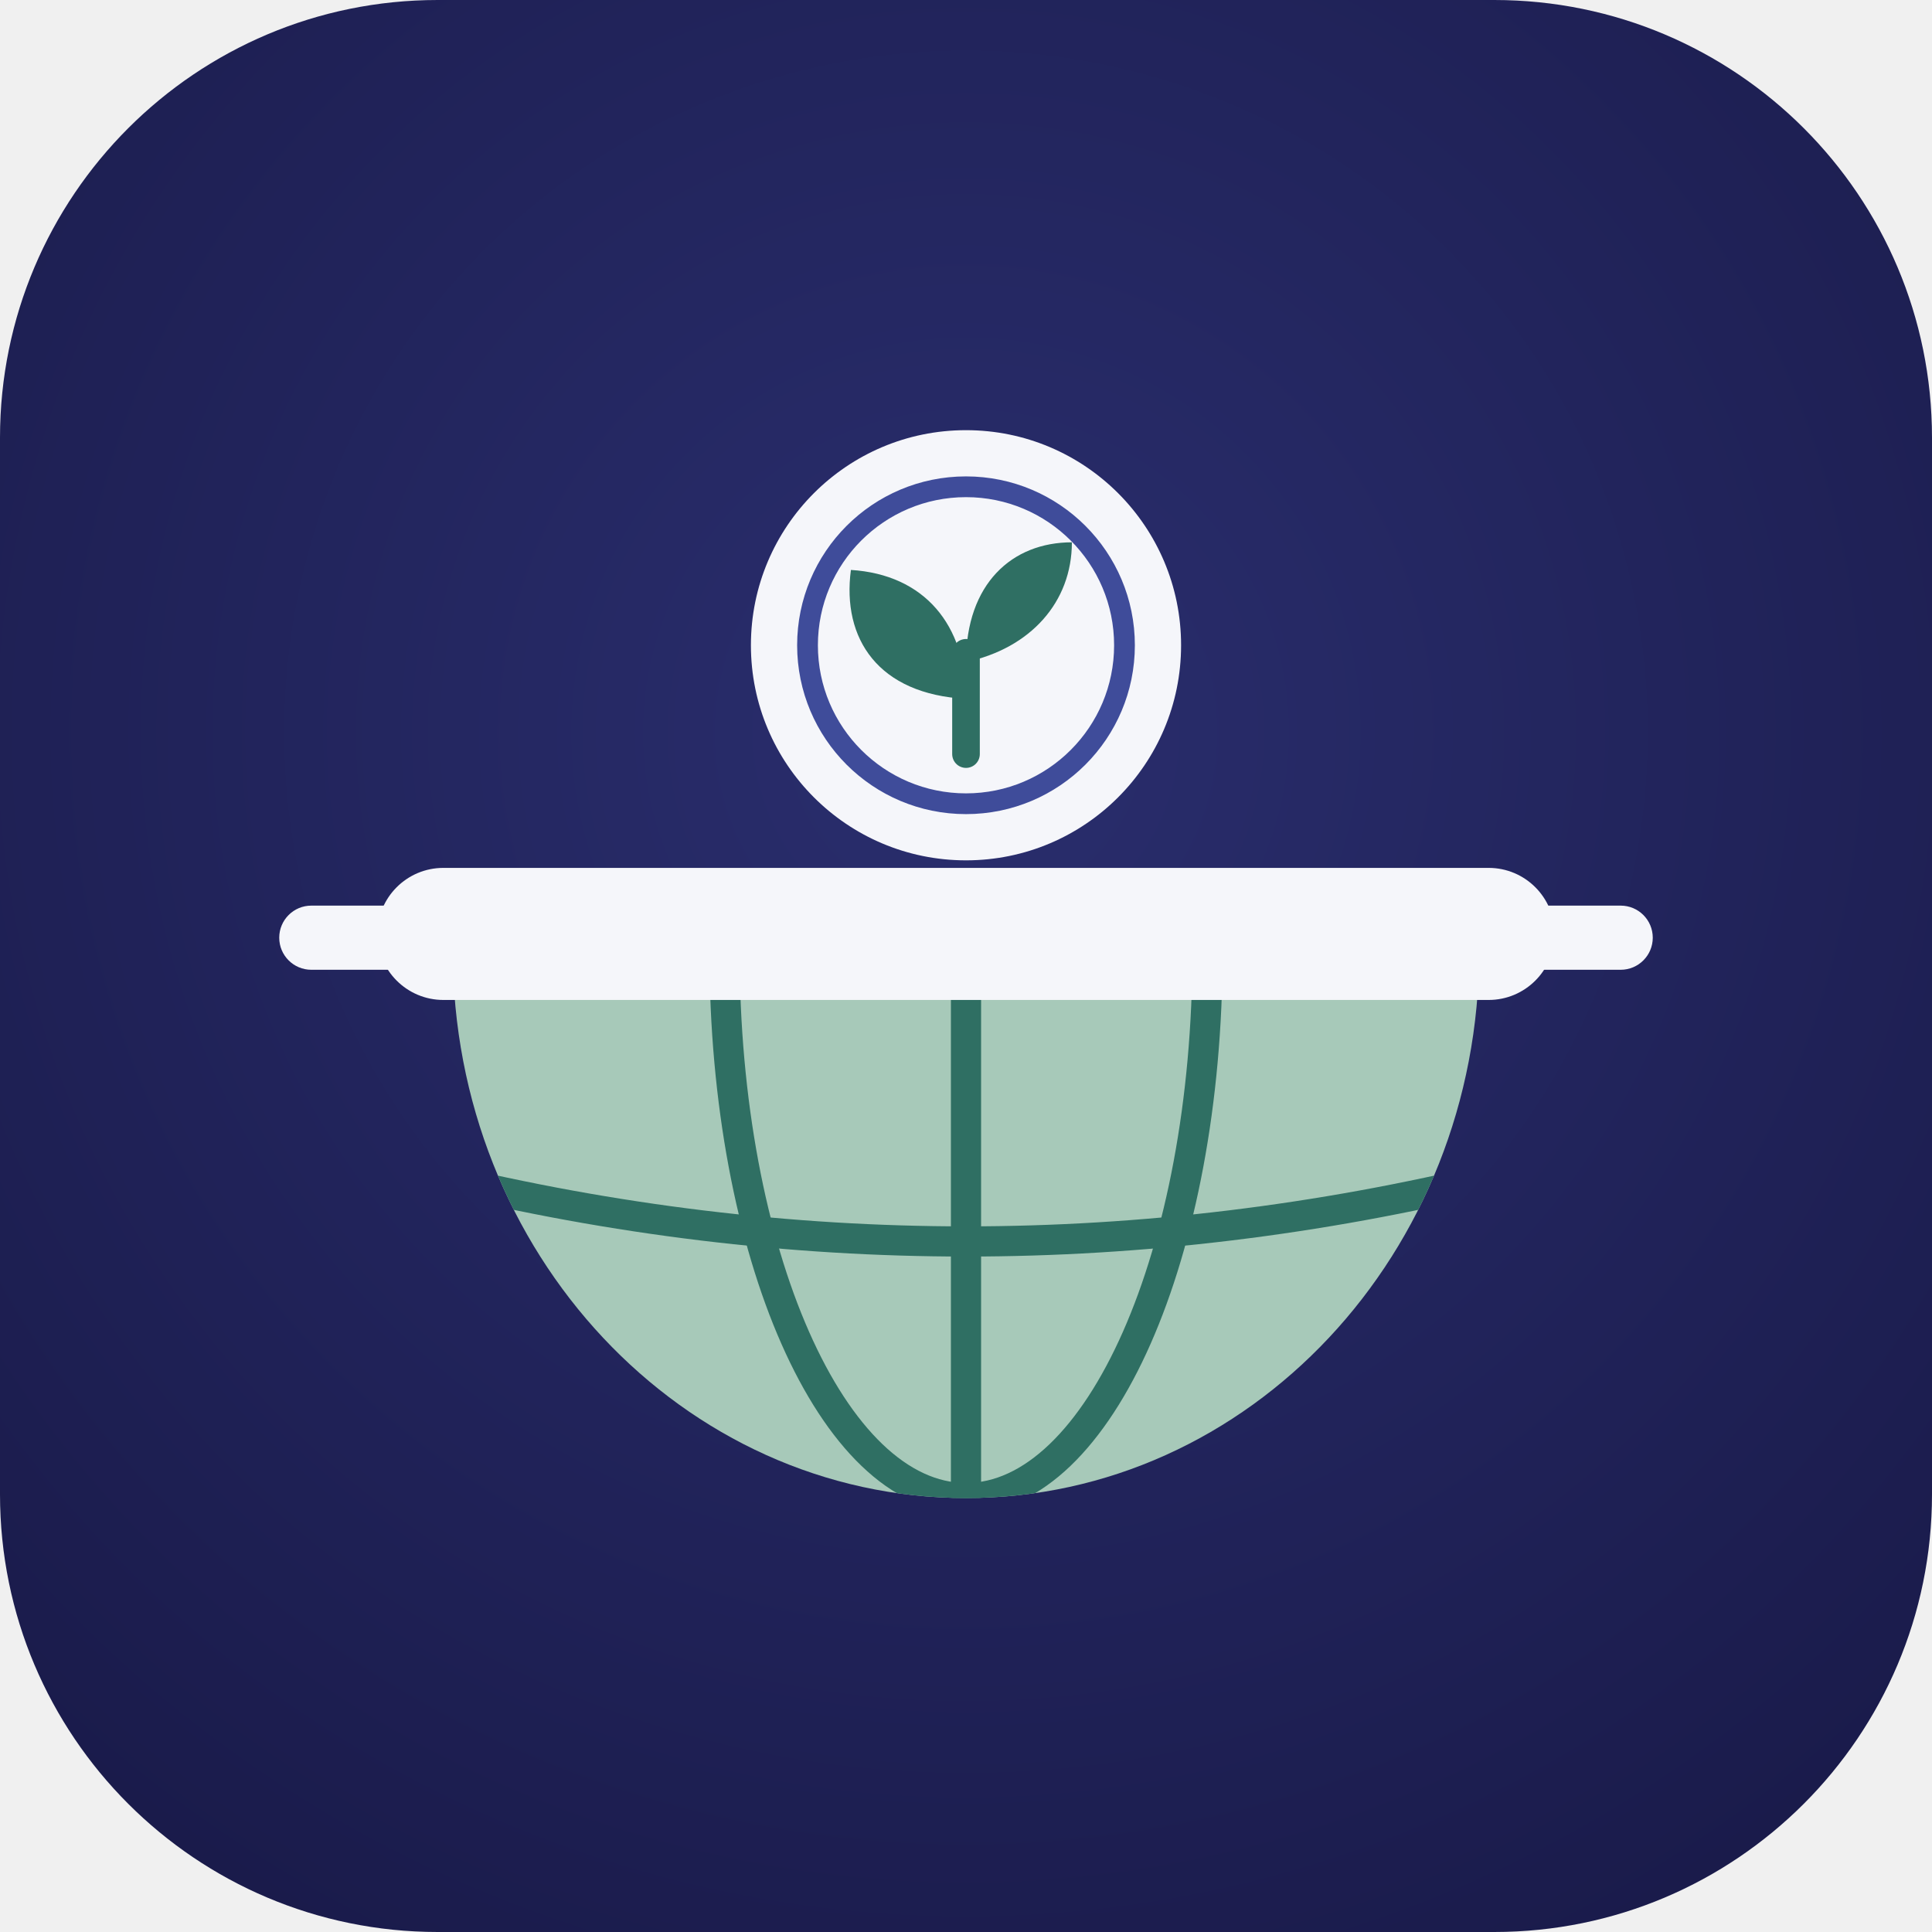
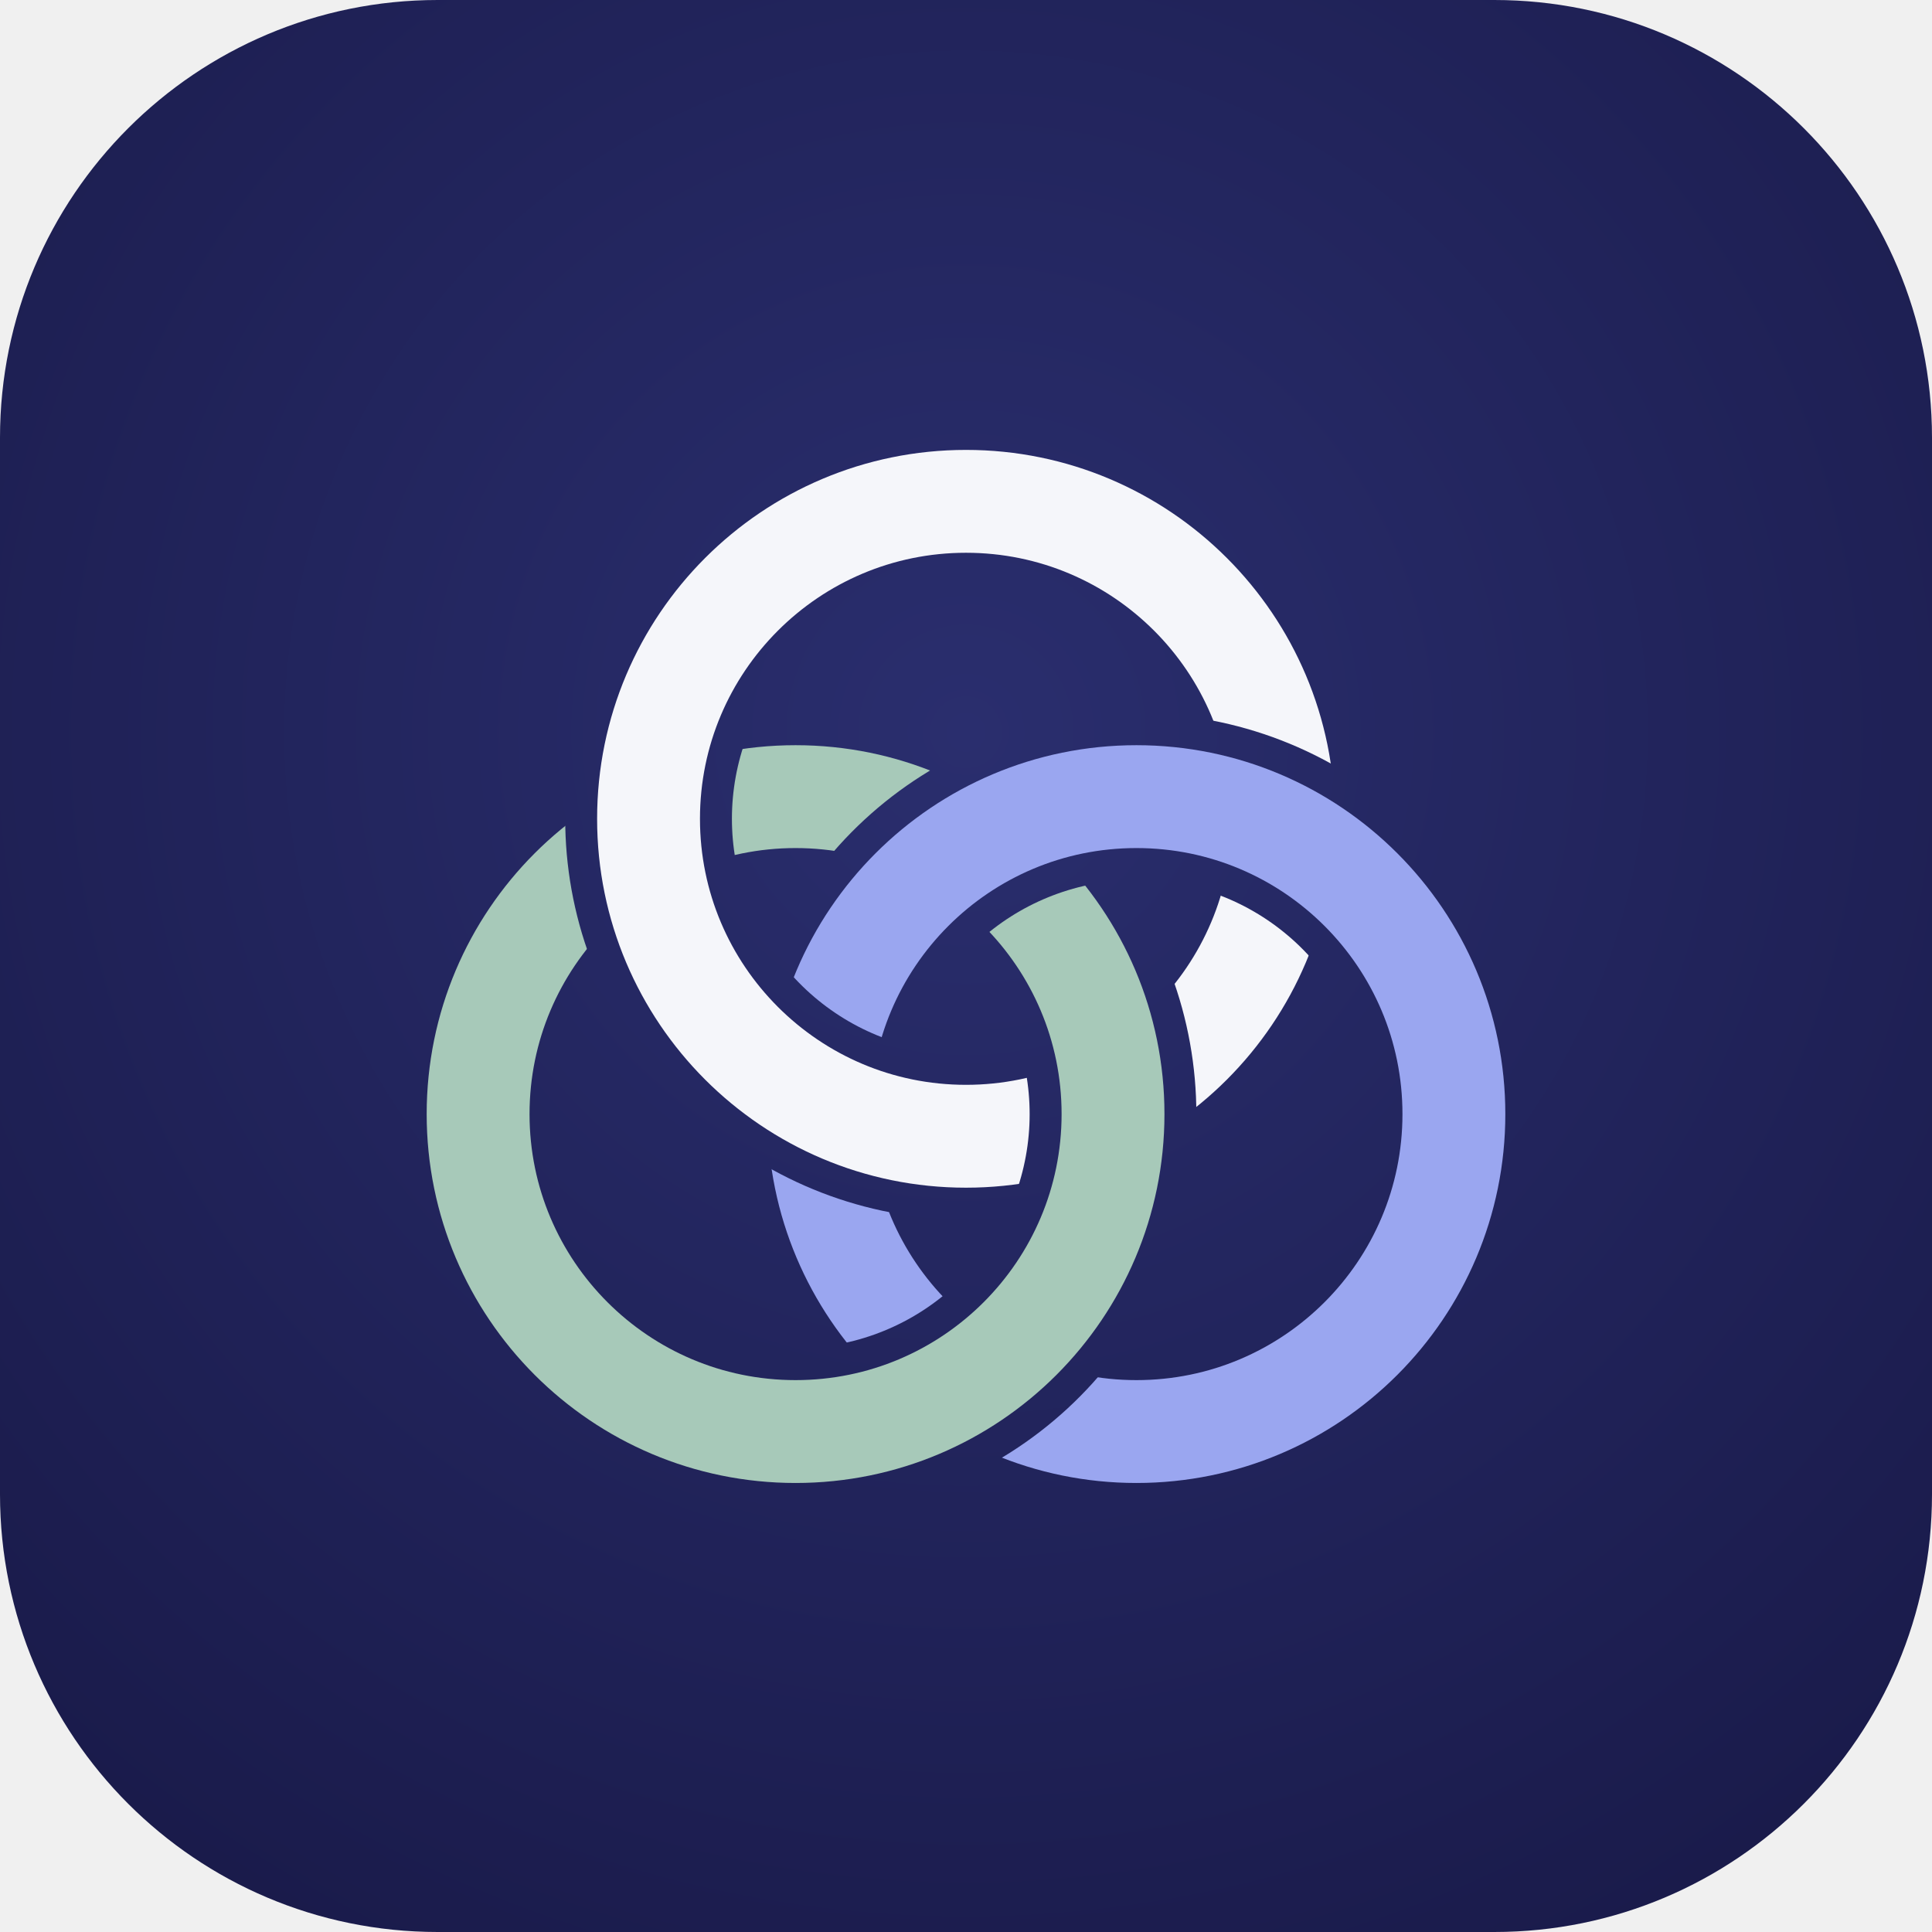
<svg xmlns="http://www.w3.org/2000/svg" width="1024" height="1024" viewBox="0 0 1024 1024">
  <defs>
    <radialGradient id="glow" cx="50%" cy="38%" r="70%">
      <stop offset="0" stop-color="#2A2E6E" />
      <stop offset="1" stop-color="#1A1B4B" />
    </radialGradient>
  </defs>
  <rect width="1024" height="1024" rx="232" fill="url(#glow)" />
-   <g transform="translate(0.0 0.0) scale(1.0)">
-     <g transform="translate(0 24)">
-       <defs>
-         <clipPath id="bowl">
-           <path d="M240 480 A272 290 0 0 0 784 480 Z" />
-         </clipPath>
-       </defs>
-       <circle cx="512" cy="318" r="114" fill="#F5F6FA" />
-       <circle cx="512" cy="318" r="84" fill="none" stroke="#3F4C9A" stroke-width="11" />
-       <g transform="translate(512 322) scale(1.22) translate(-512 -292)">
-         <path d="M512 336 V292" stroke="#2F6F63" stroke-width="12" stroke-linecap="round" />
-         <path d="M512 312 C474 310 458 286 462 256 C494 258 512 280 512 312 Z" fill="#2F6F63" />
-         <path d="M512 296 C540 290 558 270 558 244 C532 244 512 262 512 296 Z" fill="#2F6F63" />
-       </g>
-       <path d="M240 480 A272 290 0 0 0 784 480 Z" fill="#A7C9B9" />
-       <g clip-path="url(#bowl)" fill="none" stroke="#2F6F63" stroke-width="16" stroke-linecap="round">
-         <ellipse cx="512" cy="480" rx="128" ry="290" />
-         <path d="M512 480 V780" />
-         <path d="M232 600 Q512 668 792 600" />
-       </g>
-       <rect x="148" y="456" width="728" height="34" rx="17" fill="#F5F6FA" />
-       <rect x="200" y="436" width="624" height="70" rx="35" fill="#F5F6FA" />
-     </g>
+   <g transform="translate(30.72 30.72) scale(0.94)">
+     <mask id="ring1_0" maskUnits="userSpaceOnUse" x="0" y="0" width="1024" height="1024">
+       <rect width="1024" height="1024" fill="#fff" />
+       <path d="M580.5 525.2 A179 179 0 0 1 586.0 651.2" fill="none" stroke="#000" stroke-width="94" />
+       <path d="M629.6 417.8 A179 179 0 0 1 741.5 476.1" fill="none" stroke="#000" stroke-width="94" />
+     </mask>
+     <circle cx="512.0" cy="429.0" r="179" fill="none" stroke="#F5F6FA" stroke-width="58" mask="url(#ring1_0)" />
+     <mask id="ring1_1" maskUnits="userSpaceOnUse" x="0" y="0" width="1024" height="1024">
+       <rect width="1024" height="1024" fill="#fff" />
+       <path d="M347.4 499.3 A179 179 0 0 1 341.9 373.3" fill="none" stroke="#000" stroke-width="94" />
+       <path d="M465.0 488.0 A179 179 0 0 1 571.4 420.3" fill="none" stroke="#000" stroke-width="94" />
+     </mask>
+     <circle cx="415.9" cy="595.5" r="179" fill="none" stroke="#A7C9B9" stroke-width="58" mask="url(#ring1_1)" />
+     <mask id="ring1_2" maskUnits="userSpaceOnUse" x="0" y="0" width="1024" height="1024">
+       <rect width="1024" height="1024" fill="#fff" />
+       <path d="M559.0 703.0 A179 179 0 0 1 452.6 770.7" fill="none" stroke="#000" stroke-width="94" />
+       <path d="M490.5 606.7 A179 179 0 0 1 378.7 548.4" fill="none" stroke="#000" stroke-width="94" />
+     </mask>
+     <circle cx="608.1" cy="595.5" r="179" fill="none" stroke="#9AA6F0" stroke-width="58" mask="url(#ring1_2)" />
  </g>
</svg>
